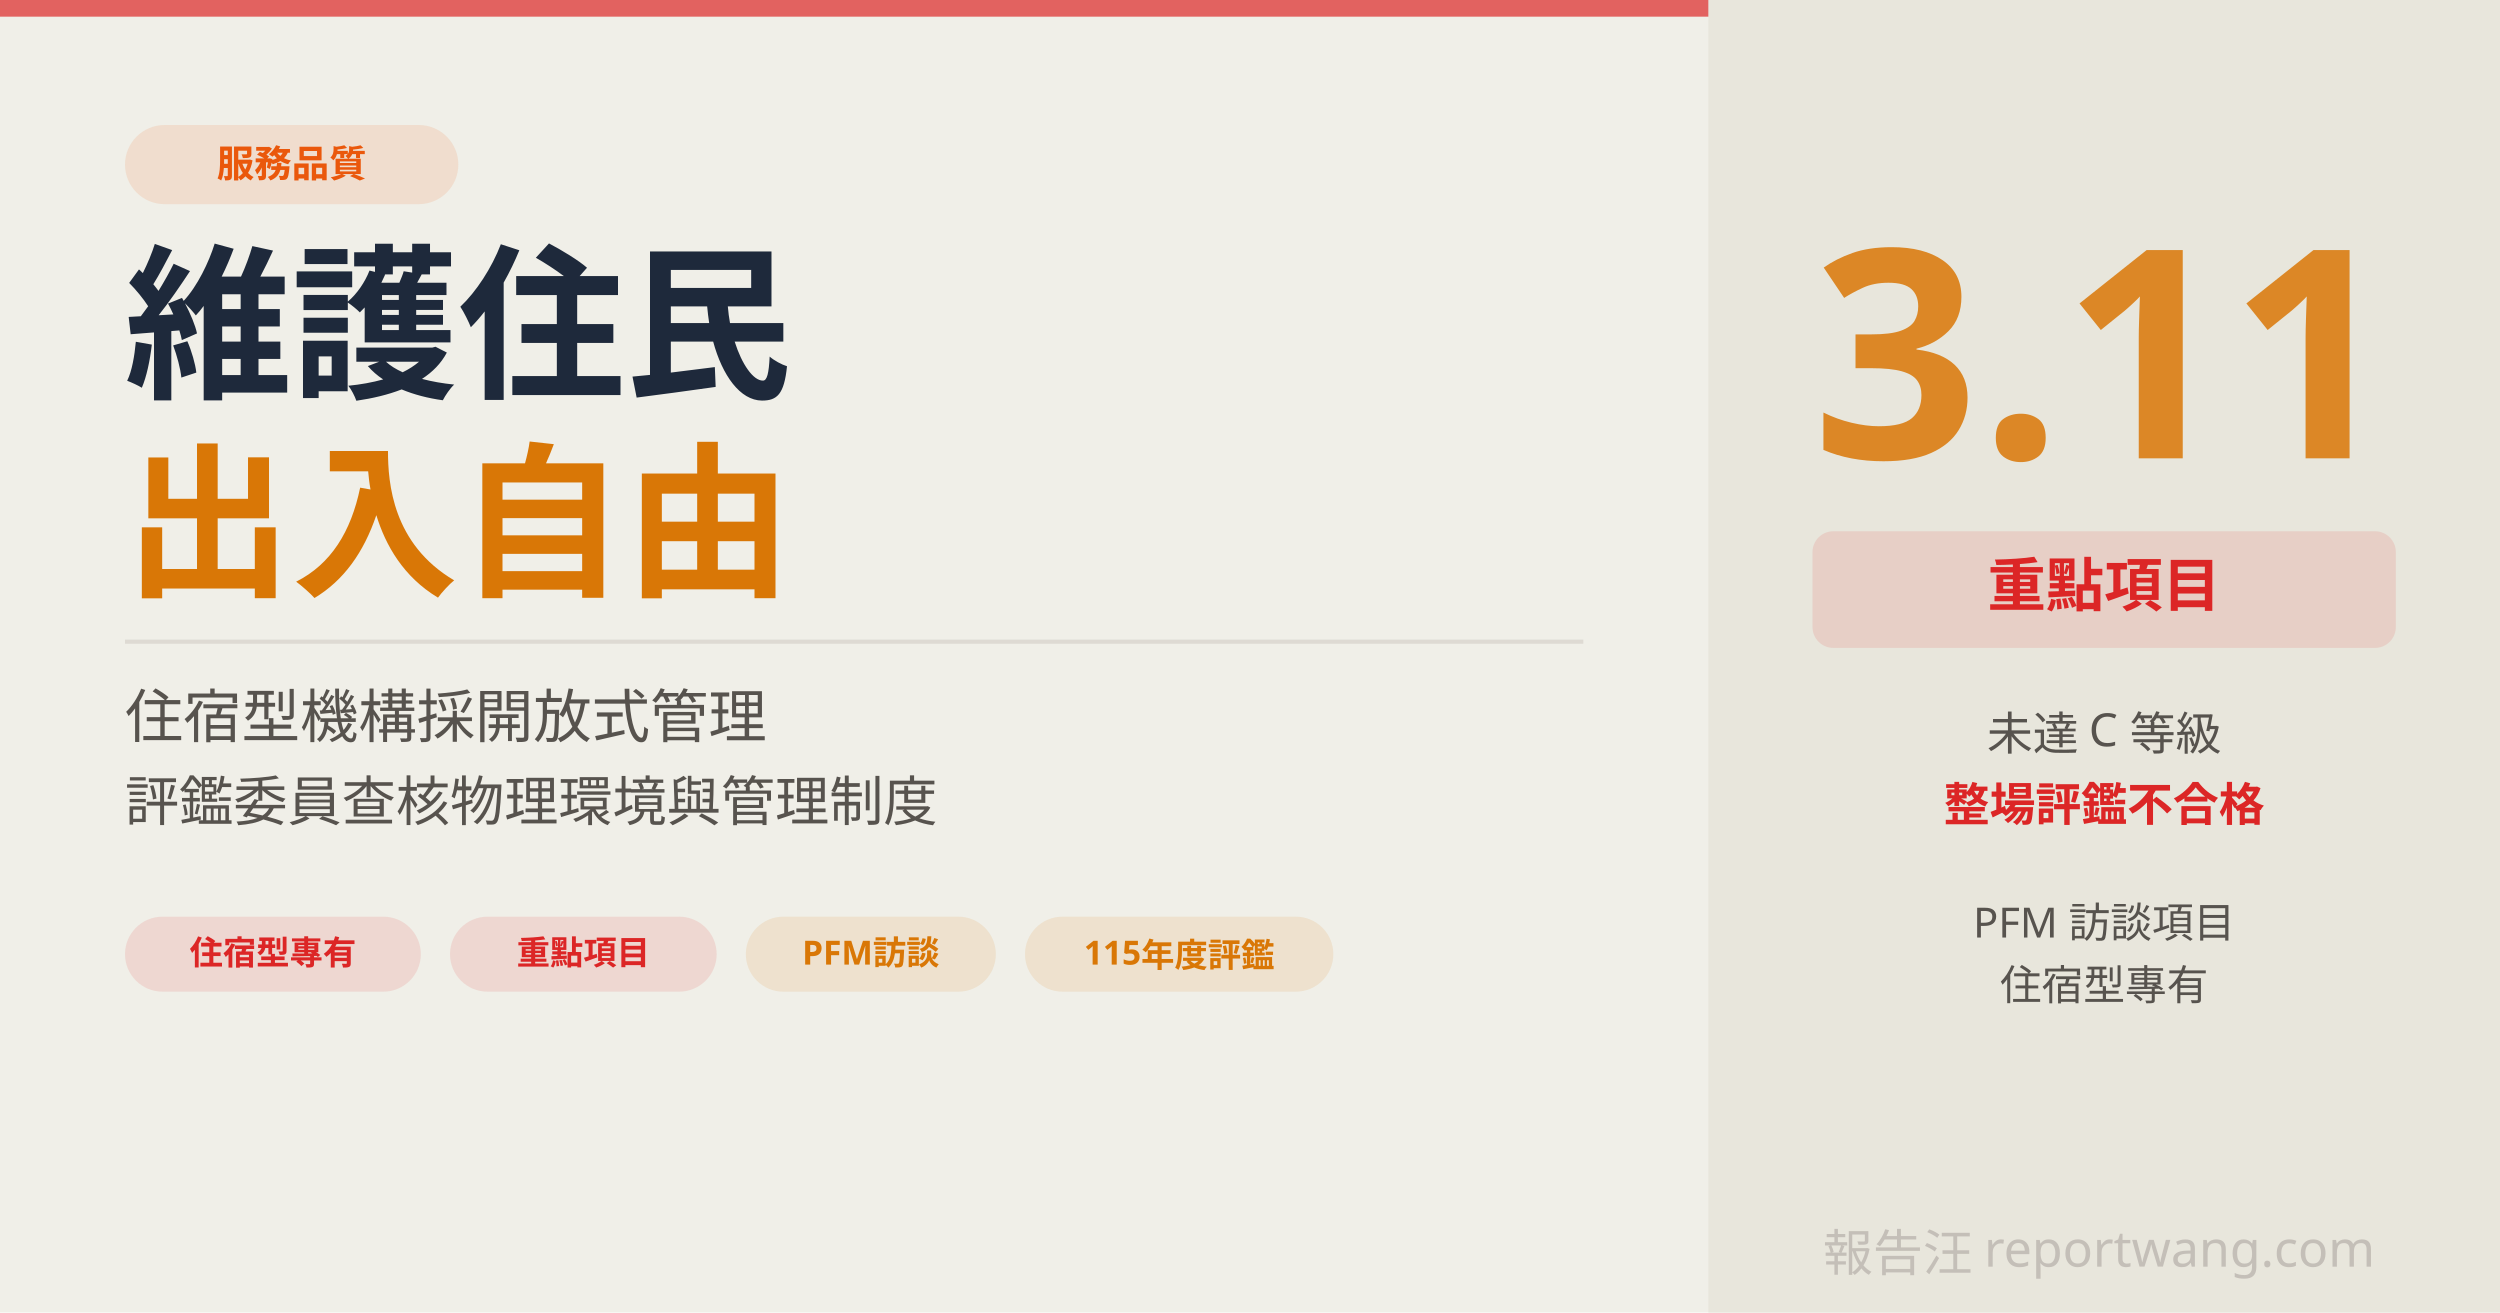
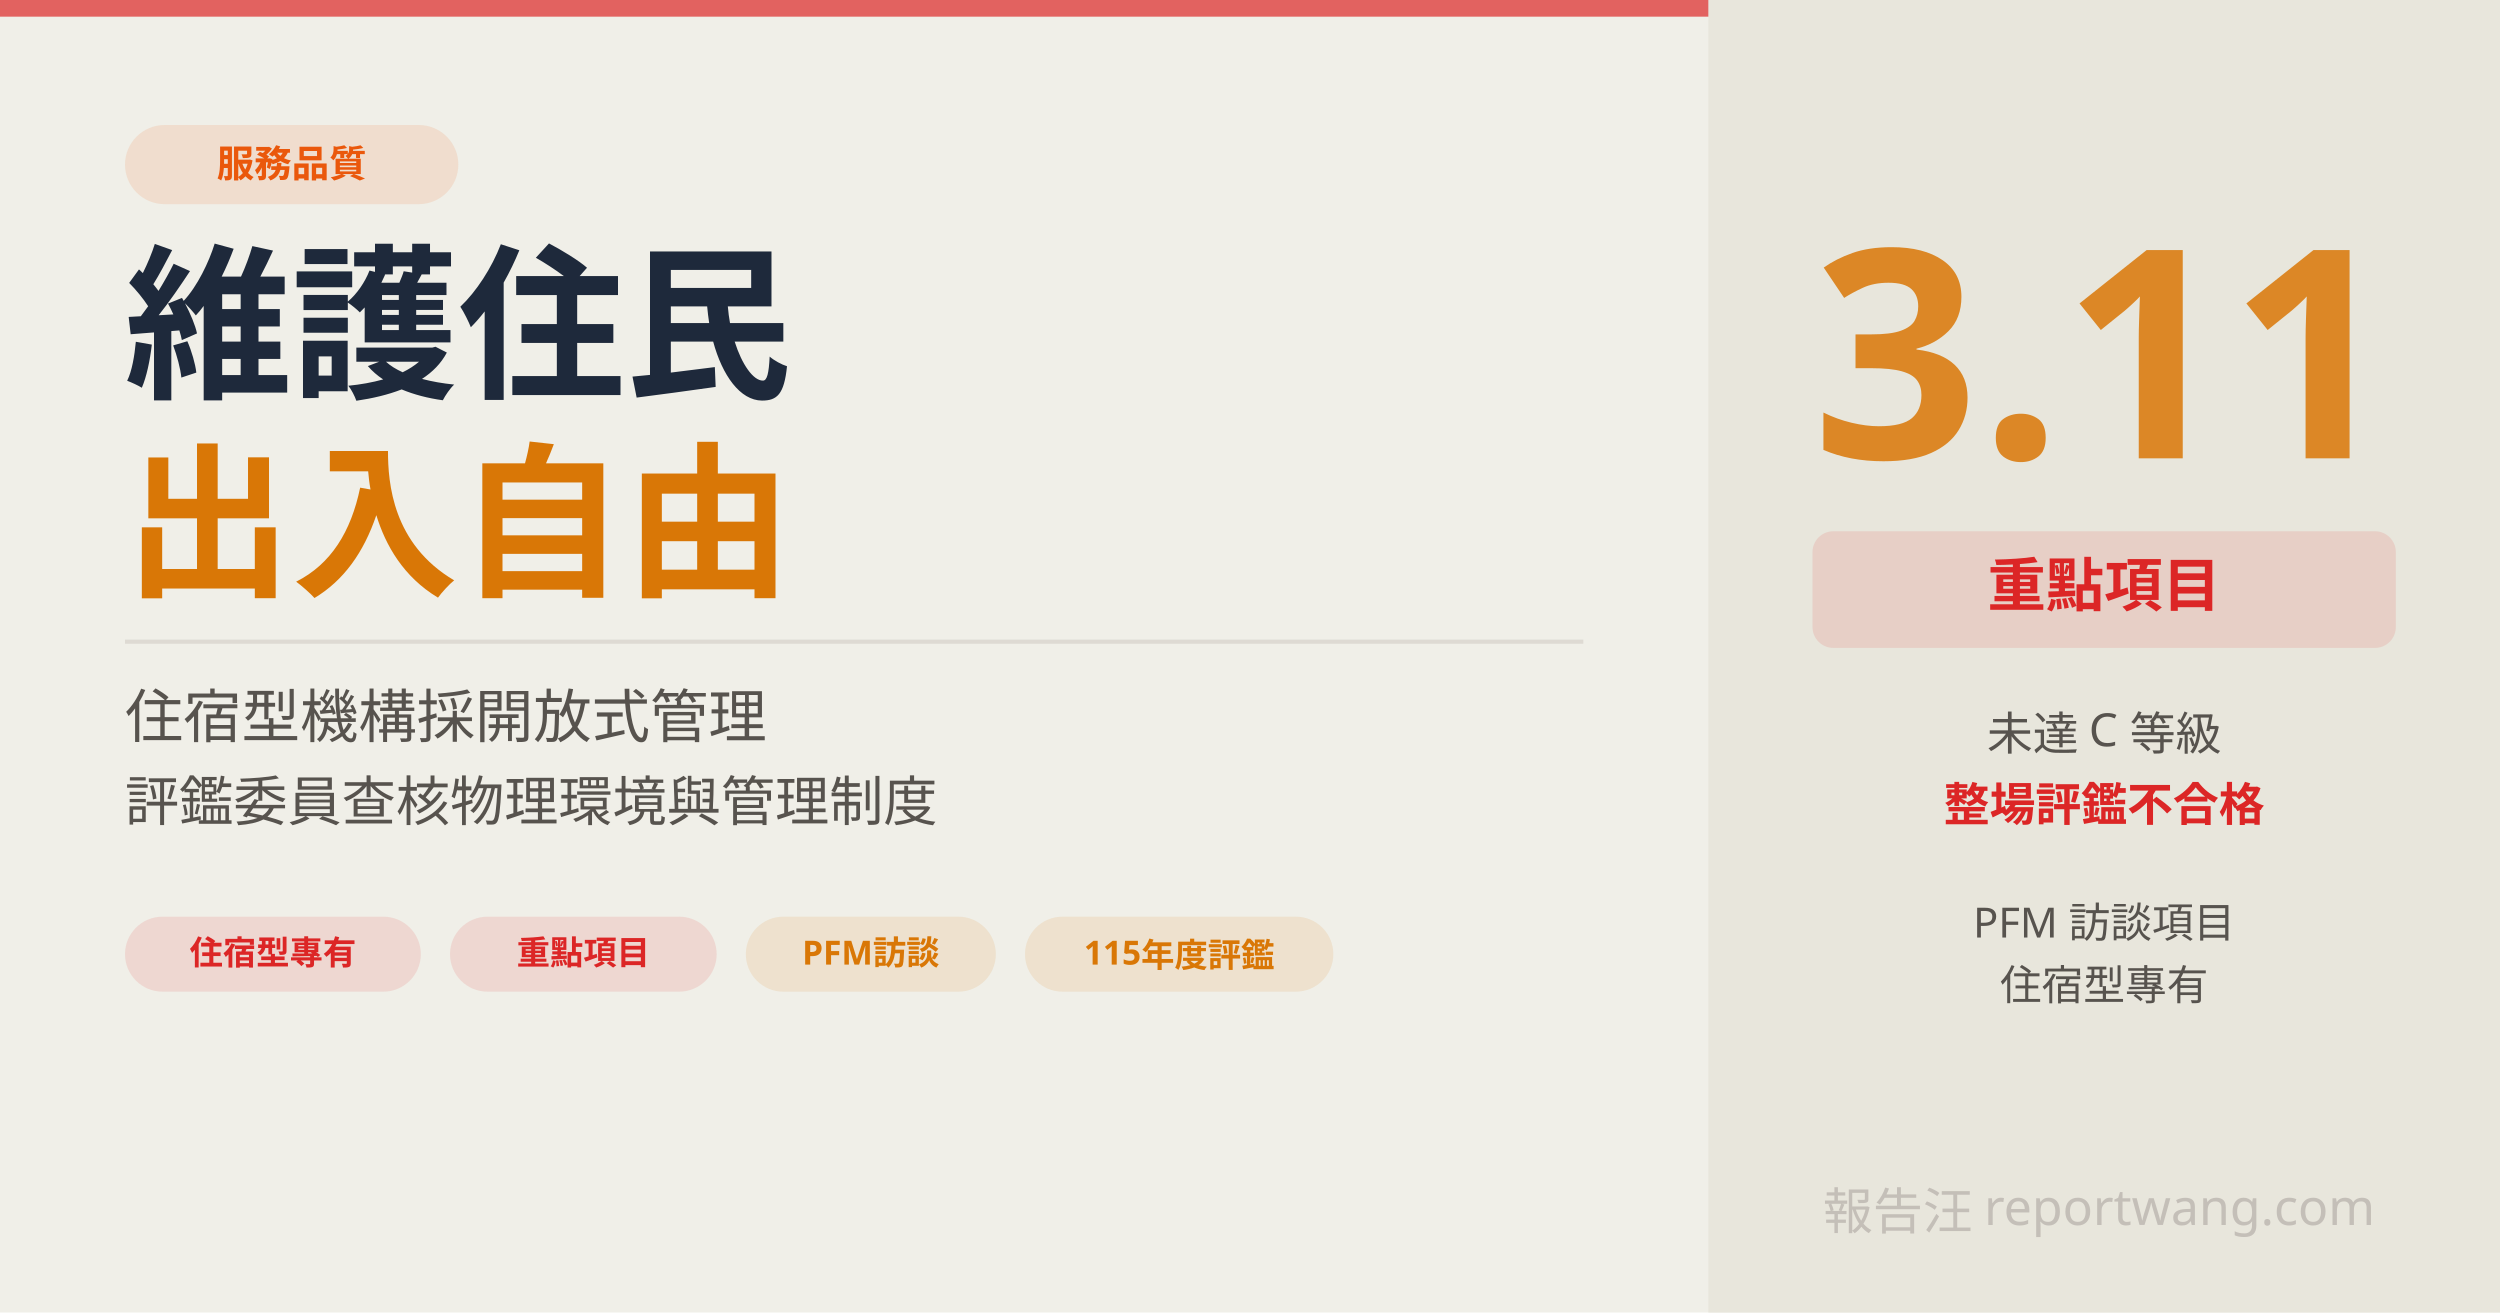
<svg xmlns="http://www.w3.org/2000/svg" width="1200" height="630" viewBox="0 0 1200 630" font-family="'Noto Sans TC', sans-serif">
  <rect width="1200" height="630" fill="#f0efe8" />
  <rect x="0" y="0" width="1200" height="8" fill="#dc2626" opacity="0.7" />
  <rect x="820" y="0" width="380" height="630" fill="#e8e6dc" />
  <text x="1010" y="220" font-size="140" fill="#d97706" text-anchor="middle" font-weight="700" opacity="0.85">3.11</text>
  <rect x="870" y="255" width="280" height="56" rx="10" fill="#dc2626" opacity="0.12" />
  <text x="1010" y="291" font-size="28" fill="#dc2626" text-anchor="middle" font-weight="700">重點項目</text>
  <text x="1010" y="360" font-size="22" fill="#57534e" text-anchor="middle">未達 C 等級</text>
  <text x="1010" y="394" font-size="22" fill="#dc2626" text-anchor="middle" font-weight="600">整場評鑑不合格</text>
  <text x="1010" y="450" font-size="20" fill="#57534e" text-anchor="middle">PFM 訪談項目</text>
  <text x="1010" y="480" font-size="20" fill="#57534e" text-anchor="middle">住宿型專有</text>
  <rect x="60" y="60" width="160" height="38" rx="19" fill="#ea580c" opacity="0.12" />
  <text x="140" y="85" font-size="18" fill="#ea580c" text-anchor="middle" font-weight="700">服務品質</text>
  <text x="60" y="185" font-size="80" fill="#1e293b" font-weight="700">維護住民</text>
  <text x="60" y="280" font-size="80" fill="#d97706" font-weight="700">出入自由</text>
  <line x1="60" y1="308" x2="760" y2="308" stroke="#dedad3" stroke-width="2" />
  <text x="60" y="354" font-size="28" fill="#57534e">住宿型機構採開放式管理</text>
  <text x="60" y="394" font-size="26" fill="#57534e">評鑑委員查核物理環境與管理制度</text>
  <rect x="60" y="440" width="142" height="36" rx="18" fill="#dc2626" opacity="0.12" />
  <text x="131" y="463" font-size="16" fill="#dc2626" text-anchor="middle" font-weight="600">住宿型專有</text>
  <rect x="216" y="440" width="128" height="36" rx="18" fill="#dc2626" opacity="0.12" />
  <text x="280" y="463" font-size="16" fill="#dc2626" text-anchor="middle" font-weight="600">重點項目</text>
  <rect x="358" y="440" width="120" height="36" rx="18" fill="#d97706" opacity="0.12" />
  <text x="418" y="463" font-size="16" fill="#d97706" text-anchor="middle" font-weight="600">PFM訪談</text>
  <rect x="492" y="440" width="148" height="36" rx="18" fill="#d97706" opacity="0.12" />
  <text x="566" y="463" font-size="16" fill="#d97706" text-anchor="middle" font-weight="600">115年度評鑑</text>
-   <text x="1140" y="610" font-size="24" fill="#c4bfb8" text-anchor="end" font-weight="400">報告汪 reportwang.com</text>
+   <text x="1140" y="590" font-size="24" fill="#c4bfb8" text-anchor="end" font-weight="400">報告汪 reportwang.com</text>
</svg>
